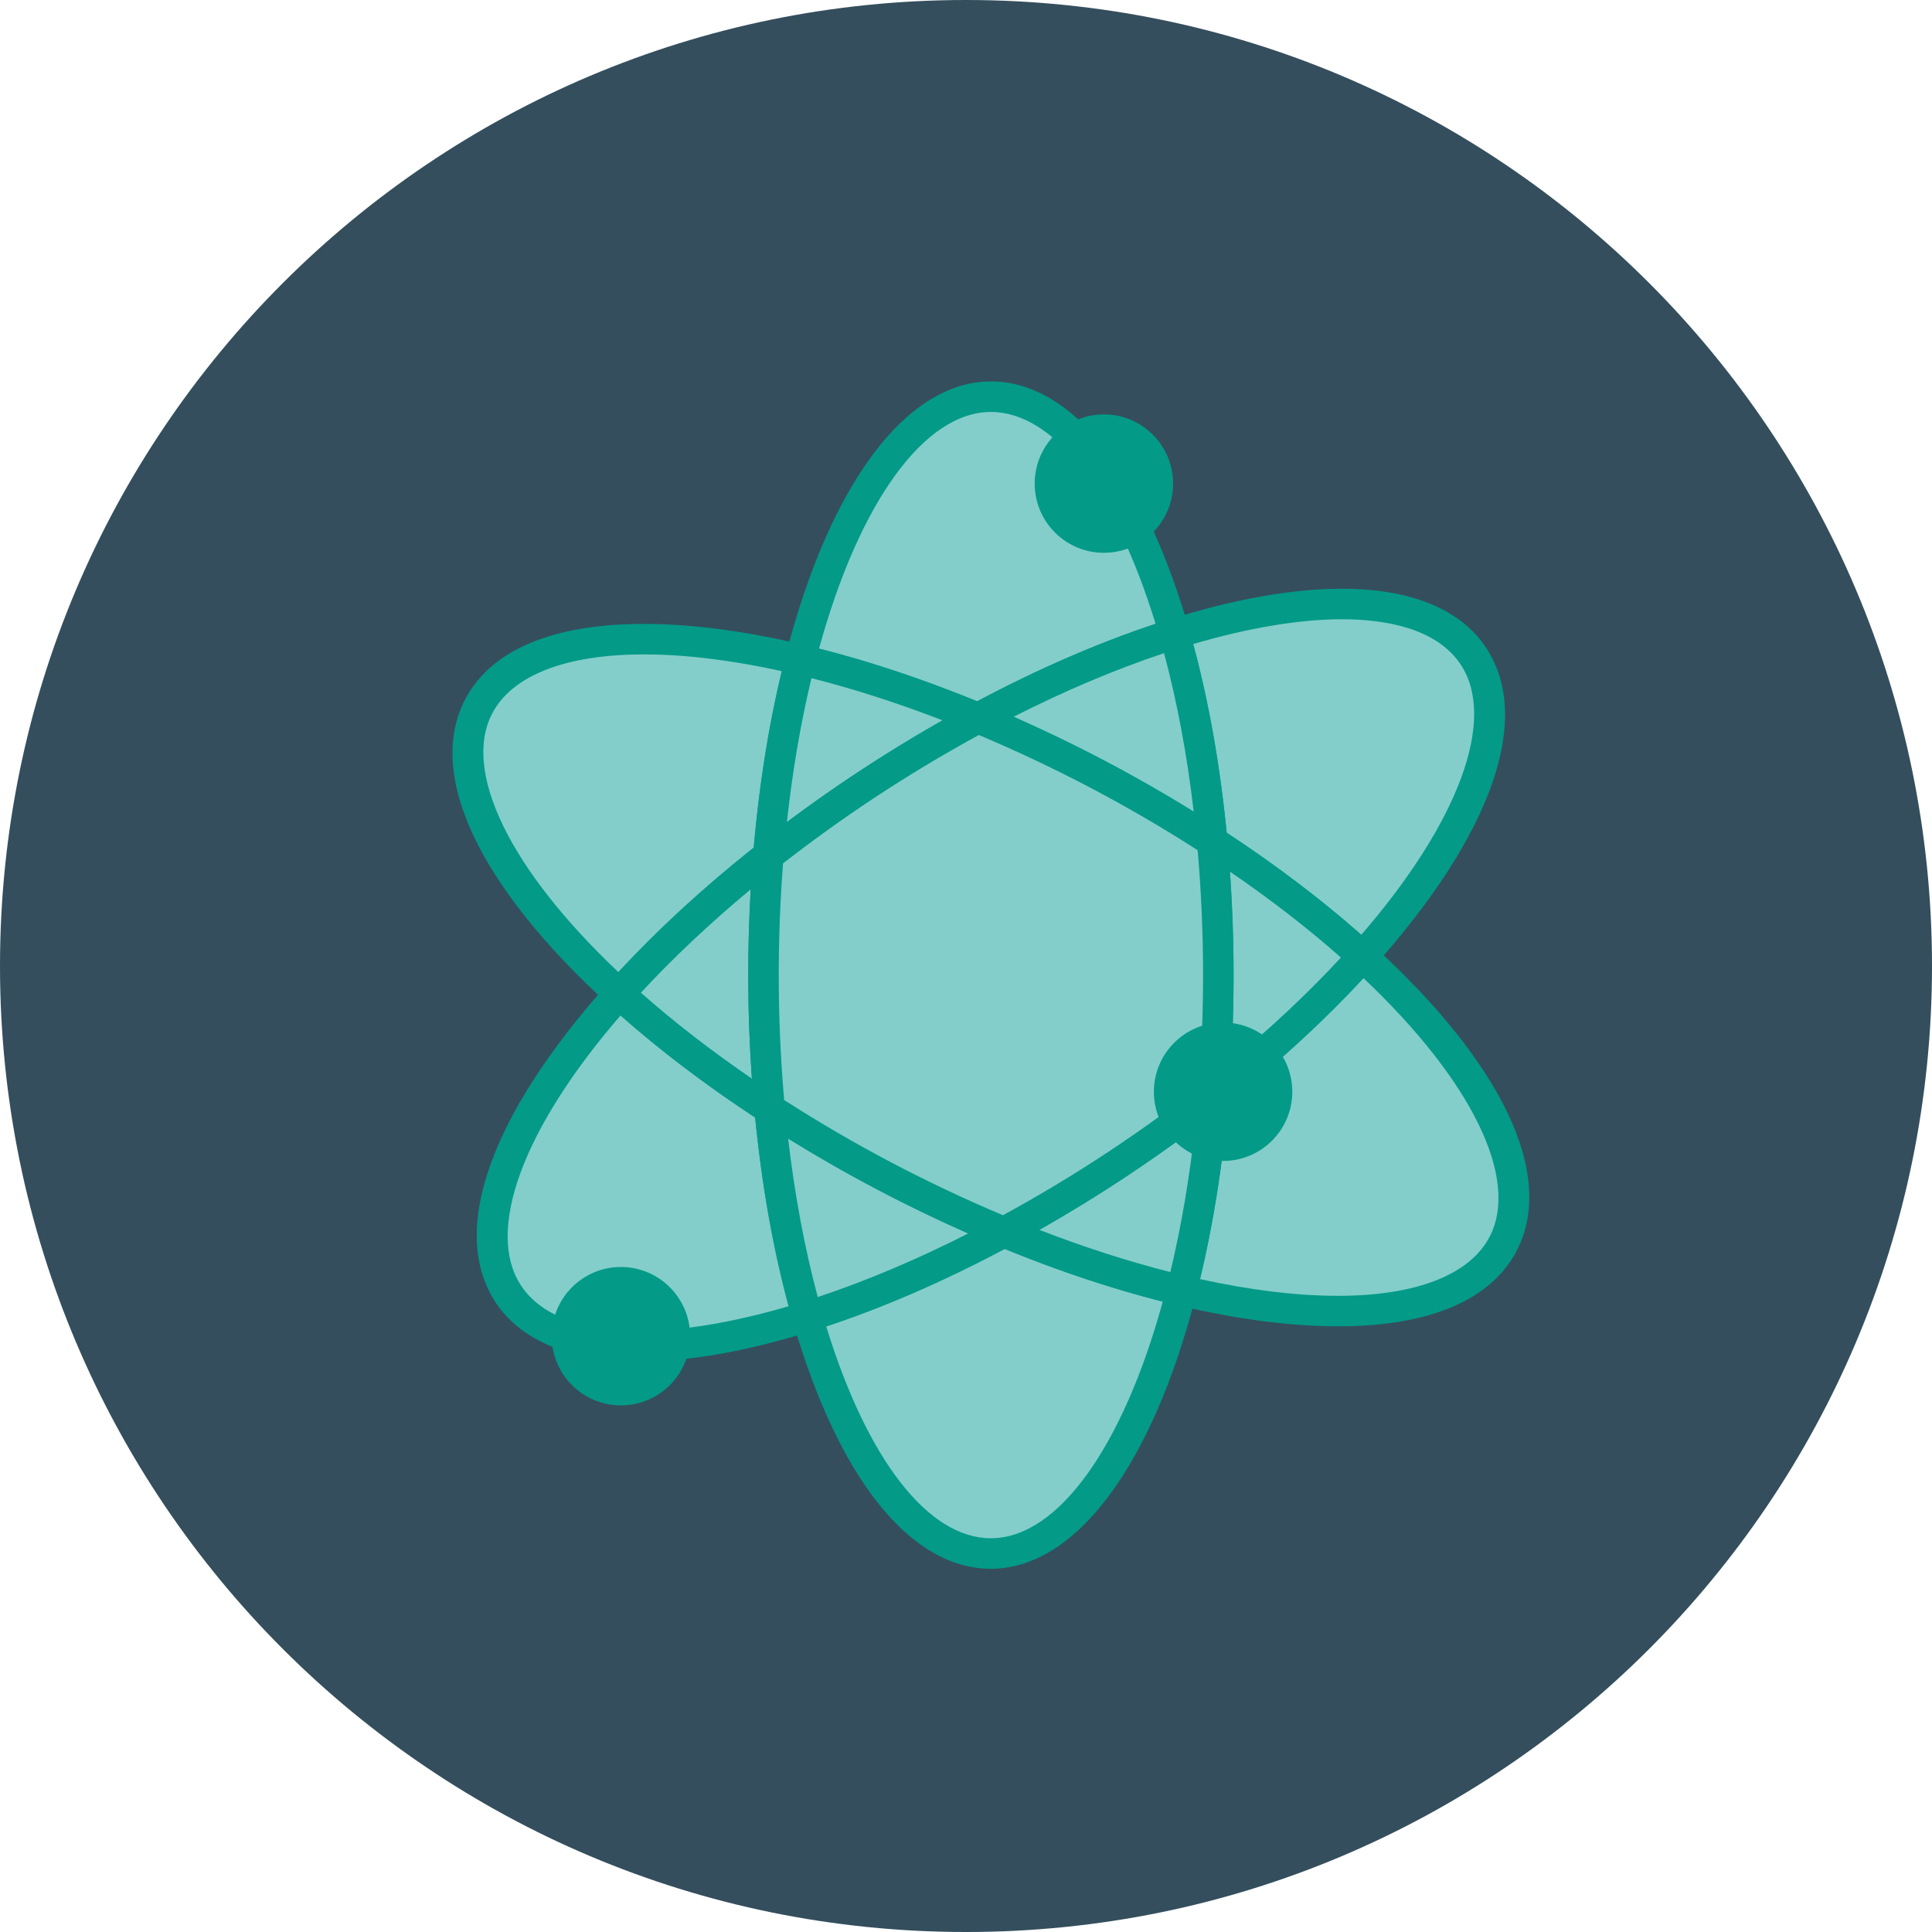
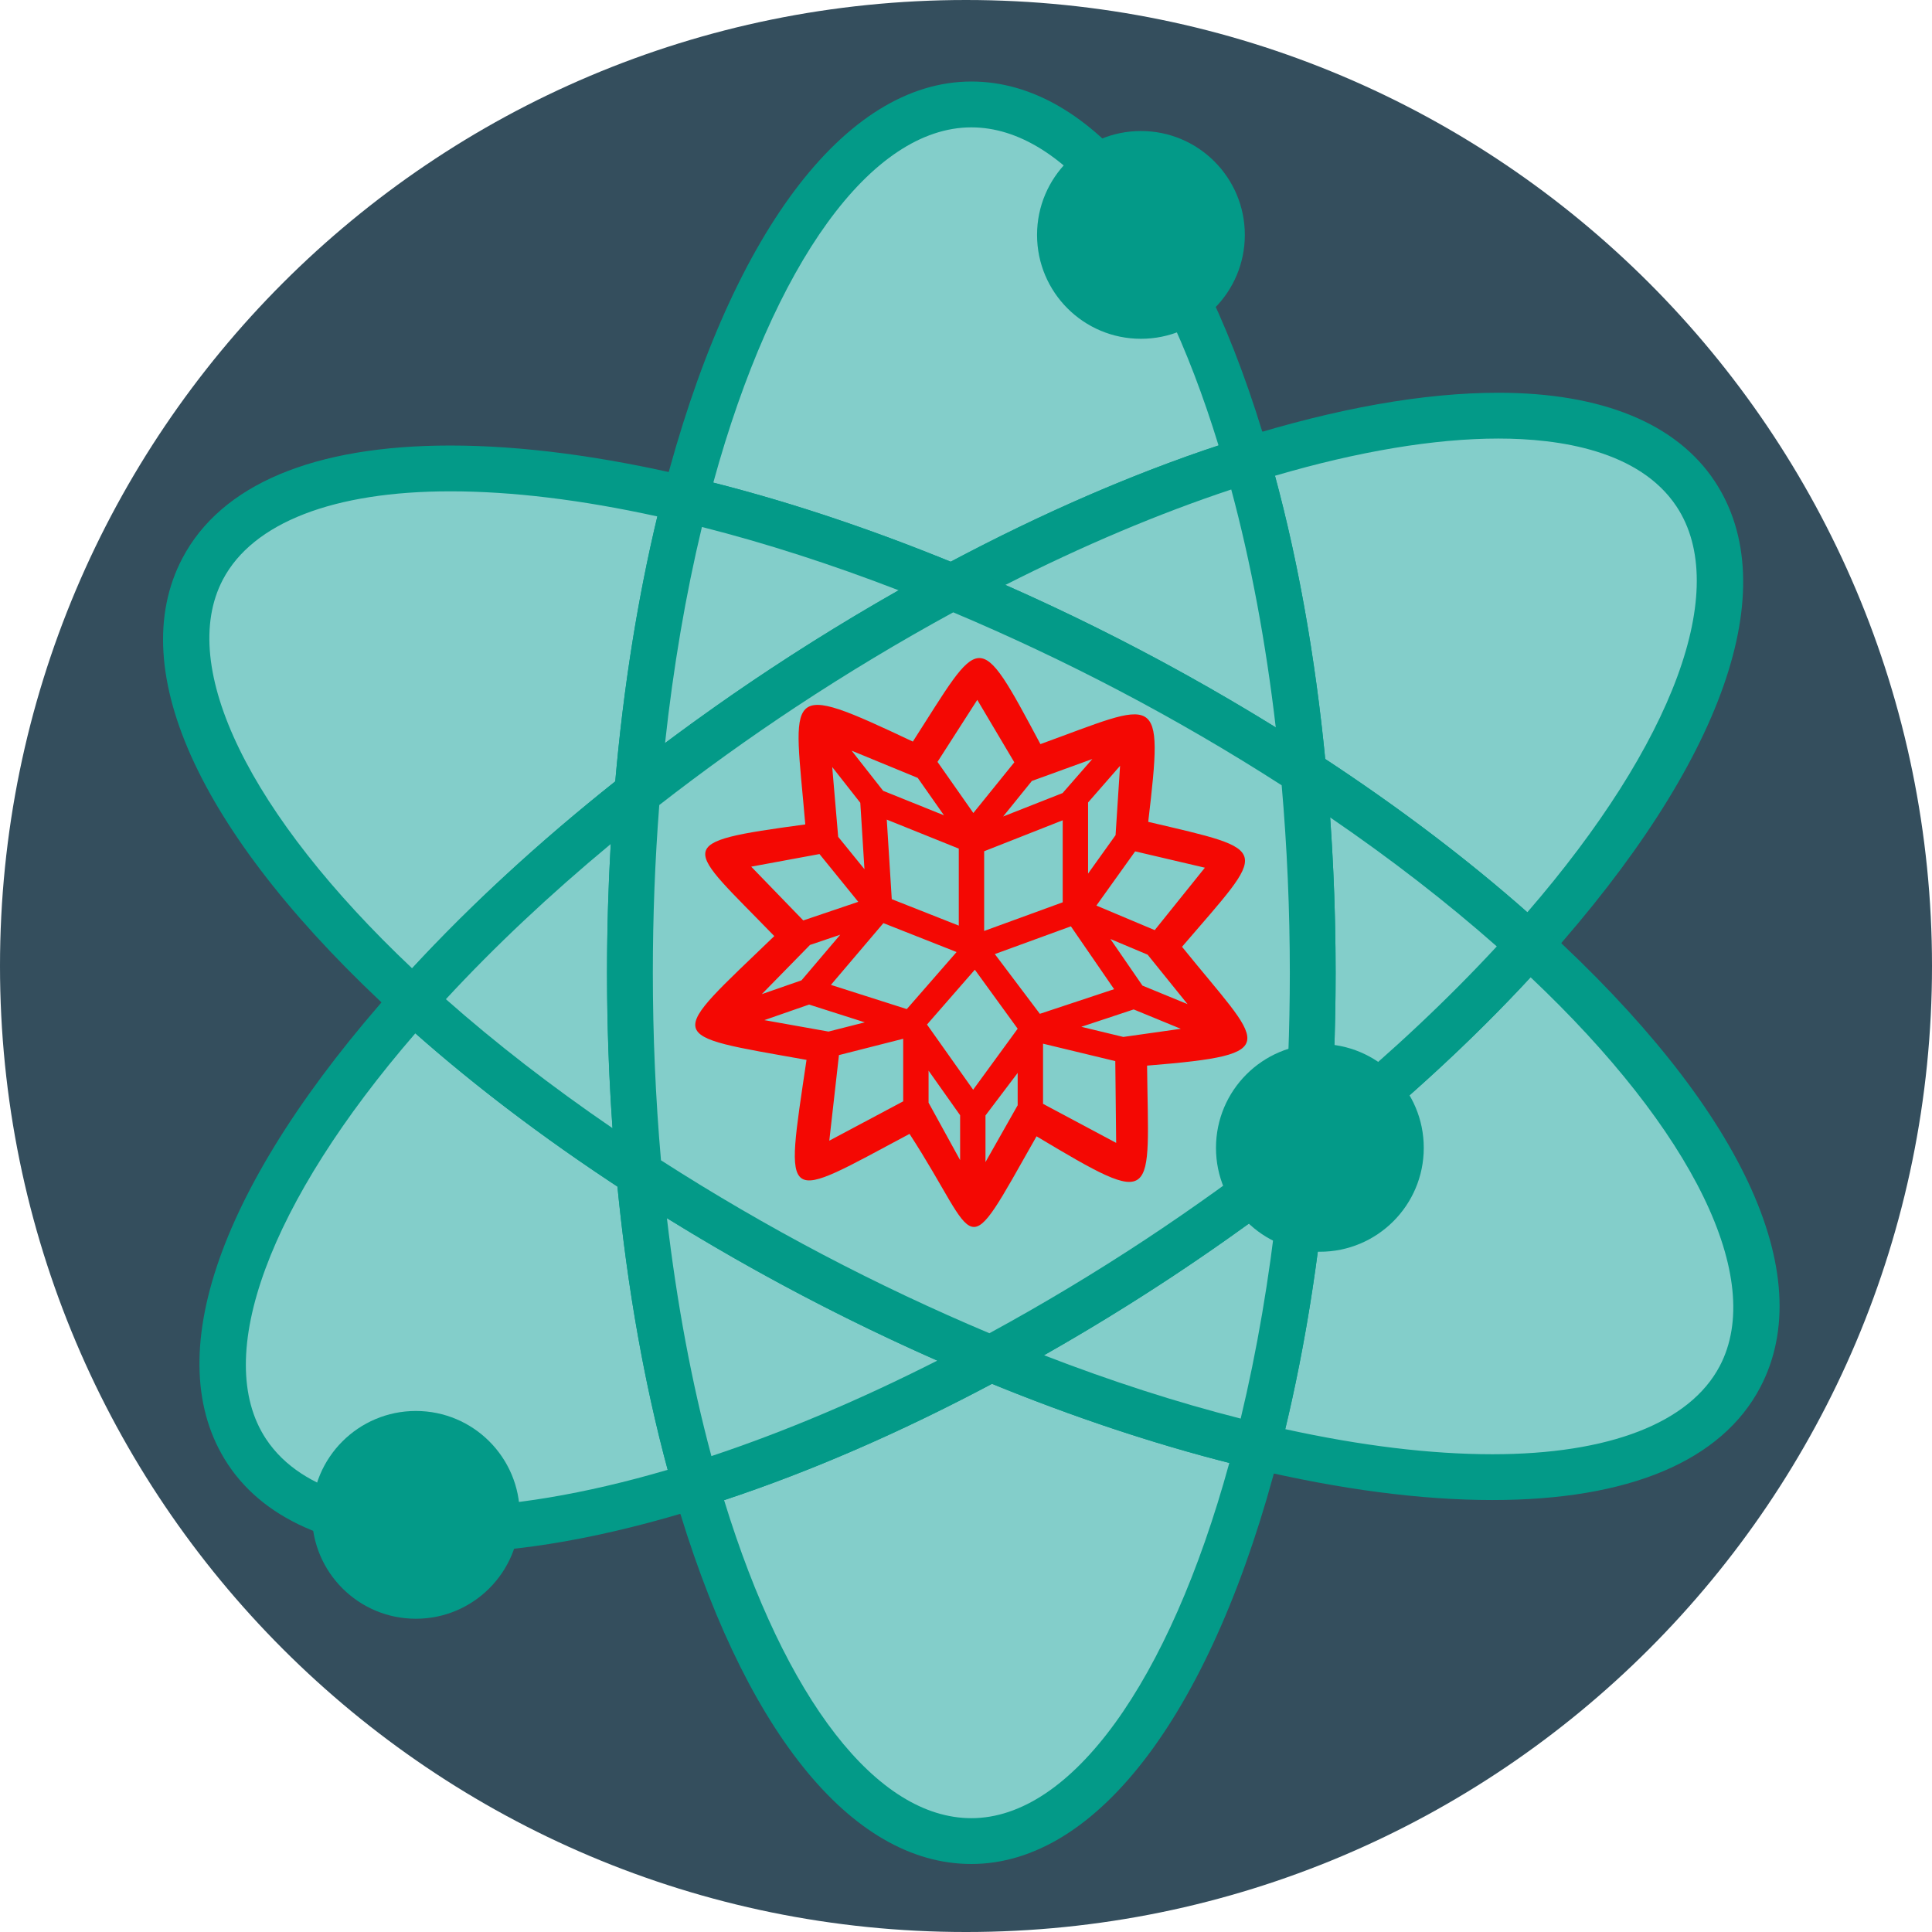
<svg xmlns="http://www.w3.org/2000/svg" version="1.1" id="Layer_1" x="0px" y="0px" viewBox="0 0 473.931 473.931" xml:space="preserve">
-   <circle style="fill:#344E5D;" cx="236.966" cy="236.966" r="236.966" />
-   <path style="fill:#83CECA;" d="M288.104,155.47c-10.151-35.251-26.529-58.154-45.025-58.154c-19.584,0-36.804,25.687-46.757,64.519  c13.702,3.244,28.422,8.041,43.584,14.327C256.659,167.167,273.014,160.192,288.104,155.47z" />
-   <path style="fill:#039A88;" d="M240.116,180.297l-1.639-0.681c-14.78-6.125-29.253-10.885-43.015-14.144l-3.708-0.879l0.947-3.693  c10.81-42.162,29.642-67.333,50.383-67.333c19.76,0,37.485,22.181,48.62,60.86l1.014,3.514l-3.491,1.093  c-15.158,4.748-31.154,11.614-47.543,20.419L240.116,180.297z M200.914,159.107c12.509,3.173,25.526,7.51,38.783,12.924  c15.012-7.962,29.71-14.342,43.775-19.001c-10.013-32.624-24.991-51.973-40.396-51.973  C226.773,101.057,210.773,123.194,200.914,159.107z" />
-   <path style="fill:#83CECA;" d="M198.048,322.936c10.151,35.244,26.537,58.147,45.032,58.147c19.577,0,36.796-25.683,46.742-64.512  c-13.695-3.248-28.415-8.049-43.584-14.335C229.493,311.243,213.138,318.207,198.048,322.936z" />
-   <path style="fill:#039A88;" d="M243.08,384.829c-19.764,0-37.492-22.181-48.628-60.852l-1.014-3.514l3.491-1.093  c15.221-4.774,31.217-11.644,47.535-20.426l1.564-0.842l1.639,0.681c14.795,6.129,29.264,10.889,43.015,14.151l3.708,0.879  l-0.947,3.689C282.649,359.658,263.82,384.829,243.08,384.829z M202.676,325.376c10.013,32.621,24.995,51.966,40.404,51.966  c16.299,0,32.299-22.136,42.151-58.046c-12.497-3.173-25.515-7.51-38.783-12.928C231.491,314.315,216.79,320.695,202.676,325.376z" />
-   <path style="fill:#83CECA;" d="M151.915,243.783c-26.323,29.384-37.893,57.488-27.206,73.66  c10.196,15.424,38.338,16.464,73.338,5.497c-4.318-15.008-7.498-32.261-9.246-50.944  C174.849,262.919,162.411,253.37,151.915,243.783z" />
-   <path style="fill:#039A88;" d="M156.959,333.982C156.956,333.982,156.956,333.982,156.959,333.982  c-16.883,0-29.111-5.006-35.371-14.477c-11.472-17.366-1.437-45.874,27.539-78.218l2.522-2.814l2.791,2.548  c10.503,9.594,22.75,18.956,36.4,27.835l1.515,0.988l0.172,1.8c1.706,18.267,4.771,35.176,9.111,50.259l1.014,3.51l-3.491,1.093  C183.346,331.468,169.143,333.982,156.959,333.982z M152.226,249.093c-23.925,27.648-33.272,52.86-24.4,66.285  c6.077,9.19,19.191,11.121,29.126,11.121c10.383,0,22.944-2.095,36.505-6.08c-3.813-14.103-6.571-29.642-8.209-46.282  C173.06,266.121,161.973,257.714,152.226,249.093z" />
-   <path style="fill:#83CECA;" d="M334.24,234.623c26.316-29.384,37.885-57.488,27.203-73.66  c-10.196-15.424-38.338-16.464-73.338-5.497c4.325,15.012,7.506,32.261,9.246,50.944C311.299,215.48,323.737,225.037,334.24,234.623  z" />
-   <path style="fill:#039A88;" d="M334.506,239.933l-2.788-2.544c-10.544-9.624-22.795-18.989-36.407-27.835l-1.519-0.988l-0.168-1.804  c-1.699-18.26-4.763-35.169-9.115-50.256l-1.014-3.514l3.491-1.093c15.824-4.958,30.02-7.476,42.207-7.476  c16.879,0,29.107,5.006,35.367,14.477c11.472,17.362,1.437,45.87-27.532,78.218L334.506,239.933z M300.901,204.266  c12.161,7.996,23.251,16.404,33.029,25.047c23.921-27.648,33.264-52.86,24.393-66.285c-6.077-9.19-19.191-11.121-29.126-11.121  c-10.383,0-22.944,2.095-36.501,6.08C296.508,172.095,299.266,187.634,300.901,204.266z" />
-   <path style="fill:#83CECA;" d="M269.021,189.816c9.998,5.253,19.461,10.829,28.325,16.598c-1.74-18.683-4.917-35.936-9.246-50.944  c-15.091,4.726-31.446,11.697-48.198,20.692C249.489,180.136,259.237,184.678,269.021,189.816z" />
-   <path style="fill:#039A88;" d="M301.792,213.771l-6.484-4.221c-8.954-5.826-18.383-11.352-28.022-16.419  c-9.388-4.928-19.083-9.474-28.808-13.512l-7.281-3.023l6.941-3.731c16.808-9.029,33.246-16.082,48.852-20.969l3.656-1.145  l1.059,3.678c4.475,15.536,7.629,32.905,9.377,51.633L301.792,213.771z M248.632,175.829c7.476,3.3,14.888,6.877,22.129,10.679  c7.521,3.951,14.911,8.176,22.061,12.602c-1.62-13.893-4.06-26.926-7.274-38.881C273.657,164.181,261.283,169.412,248.632,175.829z" />
-   <path style="fill:#83CECA;" d="M217.127,288.587c-9.998-5.25-19.453-10.829-28.325-16.595c1.747,18.683,4.924,35.936,9.246,50.944  c15.091-4.733,31.446-11.693,48.19-20.699C236.663,298.271,226.912,293.728,217.127,288.587z" />
-   <path style="fill:#039A88;" d="M195.511,327.655l-1.059-3.682c-4.468-15.528-7.622-32.898-9.377-51.629l-0.718-7.701l6.484,4.213  c9.033,5.871,18.466,11.394,28.026,16.419c9.392,4.935,19.083,9.478,28.8,13.508l7.281,3.02l-6.941,3.734  c-16.737,9.003-33.167,16.06-48.845,20.973L195.511,327.655z M193.333,279.296c1.624,13.893,4.06,26.929,7.27,38.881  c11.929-3.974,24.303-9.201,36.909-15.603c-7.472-3.296-14.888-6.874-22.125-10.679  C207.915,287.973,200.525,283.749,193.333,279.296z" />
-   <path style="fill:#83CECA;" d="M188.487,209.853c1.441-17.399,4.142-33.608,7.835-48.018c-39.004-9.257-69.743-5.961-78.854,11.379  c-9.01,17.16,5.313,43.969,34.45,70.57C162.059,232.461,174.396,220.947,188.487,209.853z" />
-   <path style="fill:#039A88;" d="M152.185,249.093l-2.788-2.548c-32.074-29.279-44.92-56.643-35.244-75.071  c6.339-12.056,21.478-18.428,43.79-18.428c11.644,0,24.849,1.732,39.24,5.145l3.708,0.879l-0.947,3.689  c-3.734,14.574-6.331,30.522-7.727,47.397l-0.135,1.624l-1.283,1.007c-13.732,10.814-25.878,22.08-36.093,33.489L152.185,249.093z   M157.943,160.529c-19.079,0-32.276,5.122-37.167,14.424c-7.48,14.249,4.34,38.402,30.918,63.516  c9.624-10.41,20.771-20.666,33.201-30.548c1.336-15.278,3.648-29.814,6.877-43.288C179.38,161.91,168.016,160.529,157.943,160.529z" />
-   <path style="fill:#83CECA;" d="M334.24,234.623c-10.151,11.33-22.488,22.84-36.576,33.93c-1.441,17.395-4.142,33.605-7.843,48.018  c39.004,9.246,69.75,5.961,78.861-11.379C377.693,288.029,363.37,261.224,334.24,234.623z" />
-   <path style="fill:#039A88;" d="M328.208,325.357C328.205,325.357,328.205,325.357,328.208,325.357  c-11.648,0-24.857-1.732-39.247-5.145l-3.708-0.879l0.947-3.693c3.738-14.563,6.339-30.507,7.734-47.397l0.135-1.624l1.283-1.007  c13.747-10.825,25.893-22.091,36.1-33.489l2.522-2.814l2.791,2.548c32.063,29.283,44.905,56.646,35.232,75.071  C365.66,318.985,350.521,325.357,328.208,325.357z M294.372,313.773c12.396,2.72,23.76,4.097,33.833,4.101  c19.083,0,32.28-5.122,37.171-14.421c7.48-14.249-4.34-38.402-30.911-63.516c-9.616,10.402-20.771,20.658-33.208,30.548  C299.913,285.773,297.605,300.306,294.372,313.773z" />
-   <path style="fill:#83CECA;" d="M273.837,285.74c-9.223,6.092-18.469,11.592-27.603,16.497c15.173,6.286,29.889,11.087,43.584,14.335  c3.697-14.413,6.402-30.623,7.843-48.018C290.188,274.428,282.23,280.187,273.837,285.74z" />
-   <path style="fill:#039A88;" d="M292.535,321.062l-3.573-0.849c-14.136-3.353-28.995-8.239-44.157-14.518l-7.289-3.02l6.948-3.734  c9.231-4.958,18.417-10.447,27.315-16.325c8.123-5.381,16.056-11.102,23.573-17.006l6.75-5.298l-0.703,8.55  c-1.433,17.306-4.108,33.672-7.948,48.639L292.535,321.062z M254.956,301.698c10.986,4.247,21.751,7.716,32.134,10.35  c2.66-11.072,4.681-22.903,6.032-35.303c-5.586,4.172-11.352,8.232-17.22,12.112C269.051,293.384,262.032,297.687,254.956,301.698z" />
-   <path style="fill:#83CECA;" d="M212.311,192.663c9.223-6.092,18.469-11.588,27.595-16.501  c-15.165-6.286-29.882-11.083-43.584-14.327c-3.689,14.41-6.395,30.619-7.835,48.018  C195.963,203.978,203.915,198.212,212.311,192.663z" />
-   <path style="fill:#039A88;" d="M184.05,218.092l0.703-8.55c1.433-17.294,4.105-33.661,7.94-48.639l0.913-3.558l3.573,0.846  c14.151,3.353,29.006,8.236,44.157,14.511l7.278,3.016l-6.933,3.738c-9.276,4.995-18.462,10.488-27.307,16.329  c-8.037,5.313-15.974,11.038-23.573,17.01L184.05,218.092z M199.054,166.355c-2.657,11.079-4.673,22.907-6.024,35.304  c5.631-4.209,11.397-8.266,17.22-12.116c6.821-4.505,13.841-8.808,20.95-12.842C220.214,172.458,209.445,168.989,199.054,166.355z" />
-   <path style="fill:#83CECA;" d="M298.862,239.203c0,10.065-0.423,19.88-1.197,29.354c14.091-11.094,26.428-22.6,36.576-33.93  c-10.503-9.586-22.941-19.143-36.89-28.209C298.327,216.94,298.862,227.911,298.862,239.203z" />
-   <path style="fill:#039A88;" d="M293.234,276.804l0.7-8.554c0.79-9.624,1.186-19.397,1.186-29.047  c0-10.851-0.505-21.766-1.497-32.441l-0.715-7.697l6.481,4.209c13.953,9.066,26.529,18.683,37.373,28.583l2.739,2.499l-2.473,2.761  c-10.499,11.719-22.967,23.285-37.051,34.376L293.234,276.804z M301.709,213.815c0.595,8.411,0.894,16.916,0.894,25.388  c0,6.986-0.206,14.032-0.61,21.044c9.972-8.273,19.001-16.771,26.944-25.354C320.762,227.667,311.64,220.607,301.709,213.815z" />
-   <path style="fill:#83CECA;" d="M187.29,239.203c0-10.058,0.415-19.88,1.197-29.35c-14.091,11.094-26.428,22.608-36.568,33.93  c10.496,9.586,22.933,19.135,36.883,28.209C187.821,261.467,187.29,250.488,187.29,239.203z" />
-   <path style="fill:#039A88;" d="M193.243,279.345l-6.481-4.213c-13.99-9.1-26.566-18.716-37.369-28.583l-2.731-2.499l2.47-2.758  c10.511-11.73,22.974-23.296,37.043-34.376l6.75-5.313l-0.703,8.565c-0.79,9.527-1.186,19.296-1.186,29.04  c0,10.851,0.505,21.77,1.497,32.445L193.243,279.345z M157.218,243.517c8.15,7.203,17.272,14.267,27.221,21.07  c-0.595-8.408-0.894-16.917-0.894-25.388c0-7.031,0.206-14.073,0.606-21.036C174.194,226.429,165.161,234.926,157.218,243.517z" />
-   <path style="fill:#83CECA;" d="M297.35,206.414c-8.864-5.77-18.327-11.341-28.325-16.598c-9.785-5.137-19.536-9.68-29.115-13.654  c-9.126,4.913-18.372,10.41-27.595,16.501c-8.396,5.549-16.348,11.315-23.824,17.19c-0.782,9.467-1.197,19.289-1.197,29.35  c0,11.289,0.535,22.263,1.512,32.793c8.872,5.766,18.327,11.341,28.325,16.595c9.785,5.141,19.536,9.684,29.107,13.65  c9.134-4.909,18.38-10.406,27.603-16.497c8.389-5.553,16.348-11.311,23.824-17.186c0.775-9.47,1.197-19.285,1.197-29.354  C298.862,227.911,298.327,216.94,297.35,206.414z" />
-   <g>
-     <path style="fill:#039A88;" d="M246.444,306.375l-1.639-0.681c-9.927-4.116-19.828-8.756-29.414-13.796   c-9.77-5.13-19.401-10.773-28.624-16.767l-1.519-0.988l-0.168-1.804c-1.014-10.907-1.527-22.058-1.527-33.137   c0-9.949,0.408-19.925,1.209-29.657l0.135-1.628l1.283-1.01c7.764-6.095,15.861-11.94,24.074-17.366   c9.033-5.964,18.413-11.577,27.887-16.677l1.564-0.846l1.639,0.681c9.938,4.123,19.839,8.767,29.421,13.8   c9.848,5.175,19.48,10.821,28.628,16.774l1.515,0.988l0.168,1.8c1.014,10.907,1.527,22.054,1.527,33.133   c0,9.856-0.408,19.835-1.209,29.657l-0.135,1.628l-1.283,1.01c-7.678,6.028-15.775,11.869-24.074,17.362   c-9.085,6.002-18.473,11.611-27.895,16.673L246.444,306.375z M192.364,269.841c8.565,5.504,17.474,10.69,26.503,15.435   c8.864,4.659,17.994,8.965,27.161,12.823c8.7-4.733,17.358-9.934,25.751-15.48c7.663-5.074,15.154-10.451,22.286-15.996   c0.703-9.096,1.055-18.312,1.055-27.42c0-10.241-0.449-20.535-1.332-30.638c-8.498-5.467-17.407-10.657-26.503-15.435   c-8.86-4.651-17.994-8.962-27.169-12.827c-8.744,4.767-17.395,9.972-25.743,15.483c-7.585,5.014-15.079,10.395-22.286,16.004   c-0.703,9.01-1.055,18.222-1.055,27.412C191.032,249.441,191.481,259.742,192.364,269.841z" />
-     <circle style="fill:#039A88;" cx="270.791" cy="118.629" r="16.976" />
-     <circle style="fill:#039A88;" cx="152.312" cy="327.778" r="16.976" />
-     <path style="fill:#039A88;" d="M300.022,250.833c-9.369,0-16.969,7.599-16.969,16.98c0,9.369,7.6,16.973,16.969,16.973   c9.384,0,16.984-7.603,16.984-16.973C317.009,258.432,309.406,250.833,300.022,250.833z" />
+   <defs id="defs188" />
+   <circle style="fill:#344E5D;" cx="236.966" cy="236.966" r="236.966" id="circle123" />
+   <g id="g4388" transform="matrix(1.501224,0,0,1.501224,0.8869763,-111.4208)" style="stroke:none;stroke-opacity:1">
+     <path style="fill:#83ceca;stroke:none;stroke-opacity:1" d="m 203.156,149.445 c -10.151,-35.251 -26.529,-58.154 -45.025,-58.154 -19.584,0 -36.804,25.687 -46.757,64.519 13.702,3.244 28.422,8.041 43.584,14.327 16.753,-8.995 33.108,-15.97 48.198,-20.692 z" id="path125" />
+     <path style="fill:#039a88;stroke:none;stroke-opacity:1" d="m 155.168,174.272 -1.639,-0.681 c -14.78,-6.125 -29.253,-10.885 -43.015,-14.144 l -3.708,-0.879 0.947,-3.693 c 10.81,-42.162 29.642,-67.333 50.383,-67.333 19.76,0 37.485,22.181 48.62,60.86 l 1.014,3.514 -3.491,1.093 c -15.158,4.748 -31.154,11.614 -47.543,20.419 z m -39.202,-21.19 c 12.509,3.173 25.526,7.51 38.783,12.924 15.012,-7.962 29.71,-14.342 43.775,-19.001 -10.013,-32.624 -24.991,-51.973 -40.396,-51.973 -16.303,0 -32.303,22.137 -42.162,58.05 z" id="path127" />
+     <path style="fill:#83ceca;stroke:none;stroke-opacity:1" d="m 113.1,316.911 c 10.151,35.244 26.537,58.147 45.032,58.147 19.577,0 36.796,-25.683 46.742,-64.512 -13.695,-3.248 -28.415,-8.049 -43.584,-14.335 -16.745,9.007 -33.1,15.971 -48.19,20.7 z" id="path129" />
+     <path style="fill:#039a88;stroke:none;stroke-opacity:1" d="m 158.132,378.804 c -19.764,0 -37.492,-22.181 -48.628,-60.852 l -1.014,-3.514 3.491,-1.093 c 15.221,-4.774 31.217,-11.644 47.535,-20.426 l 1.564,-0.842 1.639,0.681 c 14.795,6.129 29.264,10.889 43.015,14.151 l 3.708,0.879 -0.947,3.689 c -10.794,42.156 -29.623,67.327 -50.363,67.327 z m -40.404,-59.453 c 10.013,32.621 24.995,51.966 40.404,51.966 16.299,0 32.299,-22.136 42.151,-58.046 -12.497,-3.173 -25.515,-7.51 -38.783,-12.928 -14.957,7.947 -29.658,14.327 -43.772,19.008 z" id="path131" />
+     <path style="fill:#83ceca;stroke:none;stroke-opacity:1" d="m 66.967,237.758 c -26.323,29.384 -37.893,57.488 -27.206,73.66 10.196,15.424 38.338,16.464 73.338,5.497 -4.318,-15.008 -7.498,-32.261 -9.246,-50.944 -13.952,-9.077 -26.39,-18.626 -36.886,-28.213 z" id="path133" />
+     <path style="fill:#039a88;stroke:none;stroke-opacity:1" d="m 72.011,327.957 c -0.003,0 -0.003,0 0,0 -16.883,0 -29.111,-5.006 -35.371,-14.477 -11.472,-17.366 -1.437,-45.874 27.539,-78.218 l 2.522,-2.814 2.791,2.548 c 10.503,9.594 22.75,18.956 36.4,27.835 l 1.515,0.988 0.172,1.8 c 1.706,18.267 4.771,35.176 9.111,50.259 l 1.014,3.51 -3.491,1.093 c -15.815,4.962 -30.018,7.476 -42.202,7.476 z m -4.733,-84.889 c -23.925,27.648 -33.272,52.86 -24.4,66.285 6.077,9.19 19.191,11.121 29.126,11.121 10.383,0 22.944,-2.095 36.505,-6.08 -3.813,-14.103 -6.571,-29.642 -8.209,-46.282 -12.188,-8.016 -23.275,-16.423 -33.022,-25.044 z" id="path135" />
+     <path style="fill:#83ceca;stroke:none;stroke-opacity:1" d="m 249.292,228.598 c 26.316,-29.384 37.885,-57.488 27.203,-73.66 -10.196,-15.424 -38.338,-16.464 -73.338,-5.497 4.325,15.012 7.506,32.261 9.246,50.944 13.948,9.07 26.386,18.627 36.889,28.213 z" id="path137" />
+     <path style="fill:#039a88;stroke:none;stroke-opacity:1" d="m 249.558,233.908 -2.788,-2.544 c -10.544,-9.624 -22.795,-18.989 -36.407,-27.835 l -1.519,-0.988 -0.168,-1.804 c -1.699,-18.26 -4.763,-35.169 -9.115,-50.256 l -1.014,-3.514 3.491,-1.093 c 15.824,-4.958 30.02,-7.476 42.207,-7.476 16.879,0 29.107,5.006 35.367,14.477 11.472,17.362 1.437,45.87 -27.532,78.218 z m -33.605,-35.667 c 12.161,7.996 23.251,16.404 33.029,25.047 23.921,-27.648 33.264,-52.86 24.393,-66.285 -6.077,-9.19 -19.191,-11.121 -29.126,-11.121 -10.383,0 -22.944,2.095 -36.501,6.08 3.812,14.108 6.57,29.647 8.205,46.279 z" id="path139" />
+     <path style="fill:#83ceca;stroke:none;stroke-opacity:1" d="m 184.073,183.791 c 9.998,5.253 19.461,10.829 28.325,16.598 -1.74,-18.683 -4.917,-35.936 -9.246,-50.944 -15.091,4.726 -31.446,11.697 -48.198,20.692 9.587,3.974 19.335,8.516 29.119,13.654 z" id="path141" />
+     <path style="fill:#039a88;stroke:none;stroke-opacity:1" d="m 216.844,207.746 -6.484,-4.221 c -8.954,-5.826 -18.383,-11.352 -28.022,-16.419 -9.388,-4.928 -19.083,-9.474 -28.808,-13.512 l -7.281,-3.023 6.941,-3.731 c 16.808,-9.029 33.246,-16.082 48.852,-20.969 l 3.656,-1.145 1.059,3.678 c 4.475,15.536 7.629,32.905 9.377,51.633 z m -53.16,-37.942 c 7.476,3.3 14.888,6.877 22.129,10.679 7.521,3.951 14.911,8.176 22.061,12.602 -1.62,-13.893 -4.06,-26.926 -7.274,-38.881 -11.891,3.952 -24.265,9.183 -36.916,15.6 z" id="path143" />
+     <path style="fill:#83ceca;stroke:none;stroke-opacity:1" d="m 132.179,282.562 c -9.998,-5.25 -19.453,-10.829 -28.325,-16.595 1.747,18.683 4.924,35.936 9.246,50.944 15.091,-4.733 31.446,-11.693 48.19,-20.699 -9.575,-3.966 -19.326,-8.509 -29.111,-13.65 z" id="path145" />
+     <path style="fill:#039a88;stroke:none;stroke-opacity:1" d="m 110.563,321.63 -1.059,-3.682 c -4.468,-15.528 -7.622,-32.898 -9.377,-51.629 l -0.718,-7.701 6.484,4.213 c 9.033,5.871 18.466,11.394 28.026,16.419 9.392,4.935 19.083,9.478 28.8,13.508 l 7.281,3.02 -6.941,3.734 c -16.737,9.003 -33.167,16.06 -48.845,20.973 z m -2.178,-48.359 c 1.624,13.893 4.06,26.929 7.27,38.881 11.929,-3.974 24.303,-9.201 36.909,-15.603 -7.472,-3.296 -14.888,-6.874 -22.125,-10.679 -7.472,-3.922 -14.862,-8.146 -22.054,-12.599 z" id="path147" />
+     <path style="fill:#83ceca;stroke:none;stroke-opacity:1" d="m 103.539,203.828 c 1.441,-17.399 4.142,-33.608 7.835,-48.018 -39.004,-9.257 -69.743,-5.961 -78.854,11.379 -9.01,17.16 5.313,43.969 34.45,70.57 10.141,-11.323 22.478,-22.837 36.569,-33.931 z" id="path149" />
+     <path style="fill:#039a88;stroke:none;stroke-opacity:1" d="m 67.237,243.068 -2.788,-2.548 c -32.074,-29.279 -44.92,-56.643 -35.244,-75.071 6.339,-12.056 21.478,-18.428 43.79,-18.428 11.644,0 24.849,1.732 39.24,5.145 l 3.708,0.879 -0.947,3.689 c -3.734,14.574 -6.331,30.522 -7.727,47.397 l -0.135,1.624 -1.283,1.007 c -13.732,10.814 -25.878,22.08 -36.093,33.489 z m 5.758,-88.564 c -19.079,0 -32.276,5.122 -37.167,14.424 -7.48,14.249 4.34,38.402 30.918,63.516 9.624,-10.41 20.771,-20.666 33.201,-30.548 1.336,-15.278 3.648,-29.814 6.877,-43.288 -12.392,-2.723 -23.756,-4.104 -33.829,-4.104 z" id="path151" />
+     <path style="fill:#83ceca;stroke:none;stroke-opacity:1" d="m 249.292,228.598 c -10.151,11.33 -22.488,22.84 -36.576,33.93 -1.441,17.395 -4.142,33.605 -7.843,48.018 39.004,9.246 69.75,5.961 78.861,-11.379 9.011,-17.163 -5.312,-43.968 -34.442,-70.569 z" id="path153" />
+     <path style="fill:#039a88;stroke:none;stroke-opacity:1" d="m 243.26,319.332 c -0.003,0 -0.003,0 0,0 -11.648,0 -24.857,-1.732 -39.247,-5.145 l -3.708,-0.879 0.947,-3.693 c 3.738,-14.563 6.339,-30.507 7.734,-47.397 l 0.135,-1.624 1.283,-1.007 c 13.747,-10.825 25.893,-22.091 36.1,-33.489 l 2.522,-2.814 2.791,2.548 c 32.063,29.283 44.905,56.646 35.232,75.071 -6.337,12.057 -21.476,18.429 -43.789,18.429 z m -33.836,-11.584 c 12.396,2.72 23.76,4.097 33.833,4.101 19.083,0 32.28,-5.122 37.171,-14.421 7.48,-14.249 -4.34,-38.402 -30.911,-63.516 -9.616,10.402 -20.771,20.658 -33.208,30.548 -1.344,15.288 -3.652,29.821 -6.885,43.288 z" id="path155" />
+     <path style="fill:#83ceca;stroke:none;stroke-opacity:1" d="m 188.889,279.715 c -9.223,6.092 -18.469,11.592 -27.603,16.497 15.173,6.286 29.889,11.087 43.584,14.335 3.697,-14.413 6.402,-30.623 7.843,-48.018 -7.473,5.874 -15.431,11.633 -23.824,17.186 z" id="path157" />
+     <path style="fill:#039a88;stroke:none;stroke-opacity:1" d="m 207.587,315.037 -3.573,-0.849 c -14.136,-3.353 -28.995,-8.239 -44.157,-14.518 l -7.289,-3.02 6.948,-3.734 c 9.231,-4.958 18.417,-10.447 27.315,-16.325 8.123,-5.381 16.056,-11.102 23.573,-17.006 l 6.75,-5.298 -0.703,8.55 c -1.433,17.306 -4.108,33.672 -7.948,48.639 z m -37.579,-19.364 c 10.986,4.247 21.751,7.716 32.134,10.35 2.66,-11.072 4.681,-22.903 6.032,-35.303 -5.586,4.172 -11.352,8.232 -17.22,12.112 -6.851,4.527 -13.87,8.83 -20.946,12.841 z" id="path159" />
+     <path style="fill:#83ceca;stroke:none;stroke-opacity:1" d="m 127.363,186.638 c 9.223,-6.092 18.469,-11.588 27.595,-16.501 -15.165,-6.286 -29.882,-11.083 -43.584,-14.327 -3.689,14.41 -6.395,30.619 -7.835,48.018 7.476,-5.875 15.428,-11.641 23.824,-17.19 z" id="path161" />
+     <path style="fill:#039a88;stroke:none;stroke-opacity:1" d="m 99.102,212.067 0.703,-8.55 c 1.433,-17.294 4.105,-33.661 7.94,-48.639 l 0.913,-3.558 3.573,0.846 c 14.151,3.353 29.006,8.236 44.157,14.511 l 7.278,3.016 -6.933,3.738 c -9.276,4.995 -18.462,10.488 -27.307,16.329 -8.037,5.313 -15.974,11.038 -23.573,17.01 z m 15.004,-51.737 c -2.657,11.079 -4.673,22.907 -6.024,35.304 5.631,-4.209 11.397,-8.266 17.22,-12.116 6.821,-4.505 13.841,-8.808 20.95,-12.842 -10.986,-4.243 -21.755,-7.712 -32.146,-10.346 z" id="path163" />
+     <path style="fill:#83ceca;stroke:none;stroke-opacity:1" d="m 213.914,233.178 c 0,10.065 -0.423,19.88 -1.197,29.354 14.091,-11.094 26.428,-22.6 36.576,-33.93 -10.503,-9.586 -22.941,-19.143 -36.89,-28.209 0.976,10.522 1.511,21.493 1.511,32.785 z" id="path165" />
+     <path style="fill:#039a88;stroke:none;stroke-opacity:1" d="m 208.286,270.779 0.7,-8.554 c 0.79,-9.624 1.186,-19.397 1.186,-29.047 0,-10.851 -0.505,-21.766 -1.497,-32.441 l -0.715,-7.697 6.481,4.209 c 13.953,9.066 26.529,18.683 37.373,28.583 l 2.739,2.499 -2.473,2.761 c -10.499,11.719 -22.967,23.285 -37.051,34.376 z m 8.475,-62.989 c 0.595,8.411 0.894,16.916 0.894,25.388 0,6.986 -0.206,14.032 -0.61,21.044 9.972,-8.273 19.001,-16.771 26.944,-25.354 -8.175,-7.226 -17.297,-14.286 -27.228,-21.078 z" id="path167" />
+     <path style="fill:#83ceca;stroke:none;stroke-opacity:1" d="m 102.342,233.178 c 0,-10.058 0.415,-19.88 1.197,-29.35 -14.091,11.094 -26.428,22.608 -36.568,33.93 10.496,9.586 22.933,19.135 36.883,28.209 -0.981,-10.525 -1.512,-21.504 -1.512,-32.789 z" id="path169" />
+     <path style="fill:#039a88;stroke:none;stroke-opacity:1" d="m 108.295,273.32 -6.481,-4.213 c -13.99,-9.1 -26.566,-18.716 -37.369,-28.583 l -2.731,-2.499 2.47,-2.758 c 10.511,-11.73 22.974,-23.296 37.043,-34.376 l 6.75,-5.313 -0.703,8.565 c -0.79,9.527 -1.186,19.296 -1.186,29.04 0,10.851 0.505,21.77 1.497,32.445 z m -36.025,-35.828 c 8.15,7.203 17.272,14.267 27.221,21.07 -0.595,-8.408 -0.894,-16.917 -0.894,-25.388 0,-7.031 0.206,-14.073 0.606,-21.036 -9.957,8.266 -18.99,16.763 -26.933,25.354 z" id="path171" />
+     <path style="fill:#83ceca;stroke:none;stroke-opacity:1" d="m 212.402,200.389 c -8.864,-5.77 -18.327,-11.341 -28.325,-16.598 -9.785,-5.137 -19.536,-9.68 -29.115,-13.654 -9.126,4.913 -18.372,10.41 -27.595,16.501 -8.396,5.549 -16.348,11.315 -23.824,17.19 -0.782,9.467 -1.197,19.289 -1.197,29.35 0,11.289 0.535,22.263 1.512,32.793 8.872,5.766 18.327,11.341 28.325,16.595 9.785,5.141 19.536,9.684 29.107,13.65 9.134,-4.909 18.38,-10.406 27.603,-16.497 8.389,-5.553 16.348,-11.311 23.824,-17.186 0.775,-9.47 1.197,-19.285 1.197,-29.354 0,-11.293 -0.535,-22.264 -1.512,-32.79 z" id="path173" />
+     <g id="g183" transform="translate(-84.94768,-6.024547)" style="stroke:none;stroke-opacity:1">
+       <path style="fill:#039a88;stroke:none;stroke-opacity:1" d="m 246.444,306.375 -1.639,-0.681 c -9.927,-4.116 -19.828,-8.756 -29.414,-13.796 -9.77,-5.13 -19.401,-10.773 -28.624,-16.767 l -1.519,-0.988 -0.168,-1.804 c -1.014,-10.907 -1.527,-22.058 -1.527,-33.137 0,-9.949 0.408,-19.925 1.209,-29.657 l 0.135,-1.628 1.283,-1.01 c 7.764,-6.095 15.861,-11.94 24.074,-17.366 9.033,-5.964 18.413,-11.577 27.887,-16.677 l 1.564,-0.846 1.639,0.681 c 9.938,4.123 19.839,8.767 29.421,13.8 9.848,5.175 19.48,10.821 28.628,16.774 l 1.515,0.988 0.168,1.8 c 1.014,10.907 1.527,22.054 1.527,33.133 0,9.856 -0.408,19.835 -1.209,29.657 l -0.135,1.628 -1.283,1.01 c -7.678,6.028 -15.775,11.869 -24.074,17.362 -9.085,6.002 -18.473,11.611 -27.895,16.673 z m -54.08,-36.534 c 8.565,5.504 17.474,10.69 26.503,15.435 8.864,4.659 17.994,8.965 27.161,12.823 8.7,-4.733 17.358,-9.934 25.751,-15.48 7.663,-5.074 15.154,-10.451 22.286,-15.996 0.703,-9.096 1.055,-18.312 1.055,-27.42 0,-10.241 -0.449,-20.535 -1.332,-30.638 -8.498,-5.467 -17.407,-10.657 -26.503,-15.435 -8.86,-4.651 -17.994,-8.962 -27.169,-12.827 -8.744,4.767 -17.395,9.972 -25.743,15.483 -7.585,5.014 -15.079,10.395 -22.286,16.004 -0.703,9.01 -1.055,18.222 -1.055,27.412 0,10.239 0.449,20.54 1.332,30.639 z" id="path175" />
+       <circle style="fill:#039a88;stroke:none;stroke-opacity:1" cx="270.791" cy="118.629" r="16.976" id="circle177" />
+       <circle style="fill:#039a88;stroke:none;stroke-opacity:1" cx="152.312" cy="327.778" r="16.976" id="circle179" />
+       <path style="fill:#039a88;stroke:none;stroke-opacity:1" d="m 300.022,250.833 c -9.369,0 -16.969,7.599 -16.969,16.98 0,9.369 7.6,16.973 16.969,16.973 9.384,0 16.984,-7.603 16.984,-16.973 0.003,-9.381 -7.6,-16.98 -16.984,-16.98 z" id="path181" />
+     </g>
  </g>
+   <path fill="#ff4081" iconColor="Mathematica" d="m 289.956,232.254 c 21.161,-24.651 22.571,-23.416 -8.29,-30.649 3.862,-32.831 2.609,-29.619 -26.445,-19.069 -15.547,-29.149 -14.42,-26.925 -31.295,-0.621 -32.225,-15.212 -29.215,-12.839 -26.383,20.32 -33.452,4.542 -29.408,4.87 -7.606,27.393 -26.55,25.593 -27.594,24.032 7.906,30.364 -5.41,36.598 -6.17,34.904 25.271,18.159 17.683,27.233 12.641,33.262 31.156,0.594 30.211,18.081 27.465,15.558 27.115,-17.342 34.521,-2.798 28.191,-4.839 8.572,-29.148 z m -24.707,19.626 12.849,-4.261 11.561,4.752 -14.102,1.997 z m -15.608,0.468 -10.922,14.968 -11.32,-15.991 11.734,-13.451 z m 11.046,-51.126 v 20.119 l -19.268,7.03 v -19.556 z m -25.492,6.947 v 18.892 l -16.441,-6.493 -1.223,-19.511 z m -18.494,18.28 17.953,7.091 -12.212,13.998 -18.614,-5.939 z m 27.335,7.592 18.657,-6.807 10.607,15.417 -18.218,6.044 z m 47.274,12.28 -11.059,-4.546 -7.866,-11.433 9.132,3.845 z m 4.253,-33.468 -12.305,15.312 -14.309,-6.023 9.513,-13.297 z m -21.907,-7.987 -6.746,9.43 v -17.443 l 7.847,-8.988 z m -5.698,-18.679 -7.294,8.355 -14.586,5.747 7.047,-8.717 z m -28.226,-14.506 9.087,15.317 -10.052,12.436 -8.793,-12.541 z m -14.603,19.144 6.431,9.173 -14.918,-6.006 -7.732,-9.847 z m -14.093,6.105 1.021,16.292 -6.448,-7.945 -1.462,-17.12 z m -26.762,15.665 16.75,-3.092 9.512,11.721 -13.489,4.564 z m 14.42,19.206 7.429,-2.514 -9.513,11.197 -9.734,3.386 z m -11.197,18.442 10.976,-3.818 13.669,4.361 -8.907,2.264 z m 18.304,8.577 15.758,-4.005 v 15.348 l -18.127,9.653 z m 21.982,11.679 v -7.858 l 7.739,10.933 v 11.007 z m 13.963,3.129 7.894,-10.434 v 7.934 l -7.894,13.936 z m 14.117,-2.85 v -14.759 l 17.725,4.279 0.214,20.056 z" id="path3884" style="fill:#f40803;stroke:none;stroke-width:1.882;stroke-dasharray:none;stroke-opacity:1;opacity:1" />
</svg>
